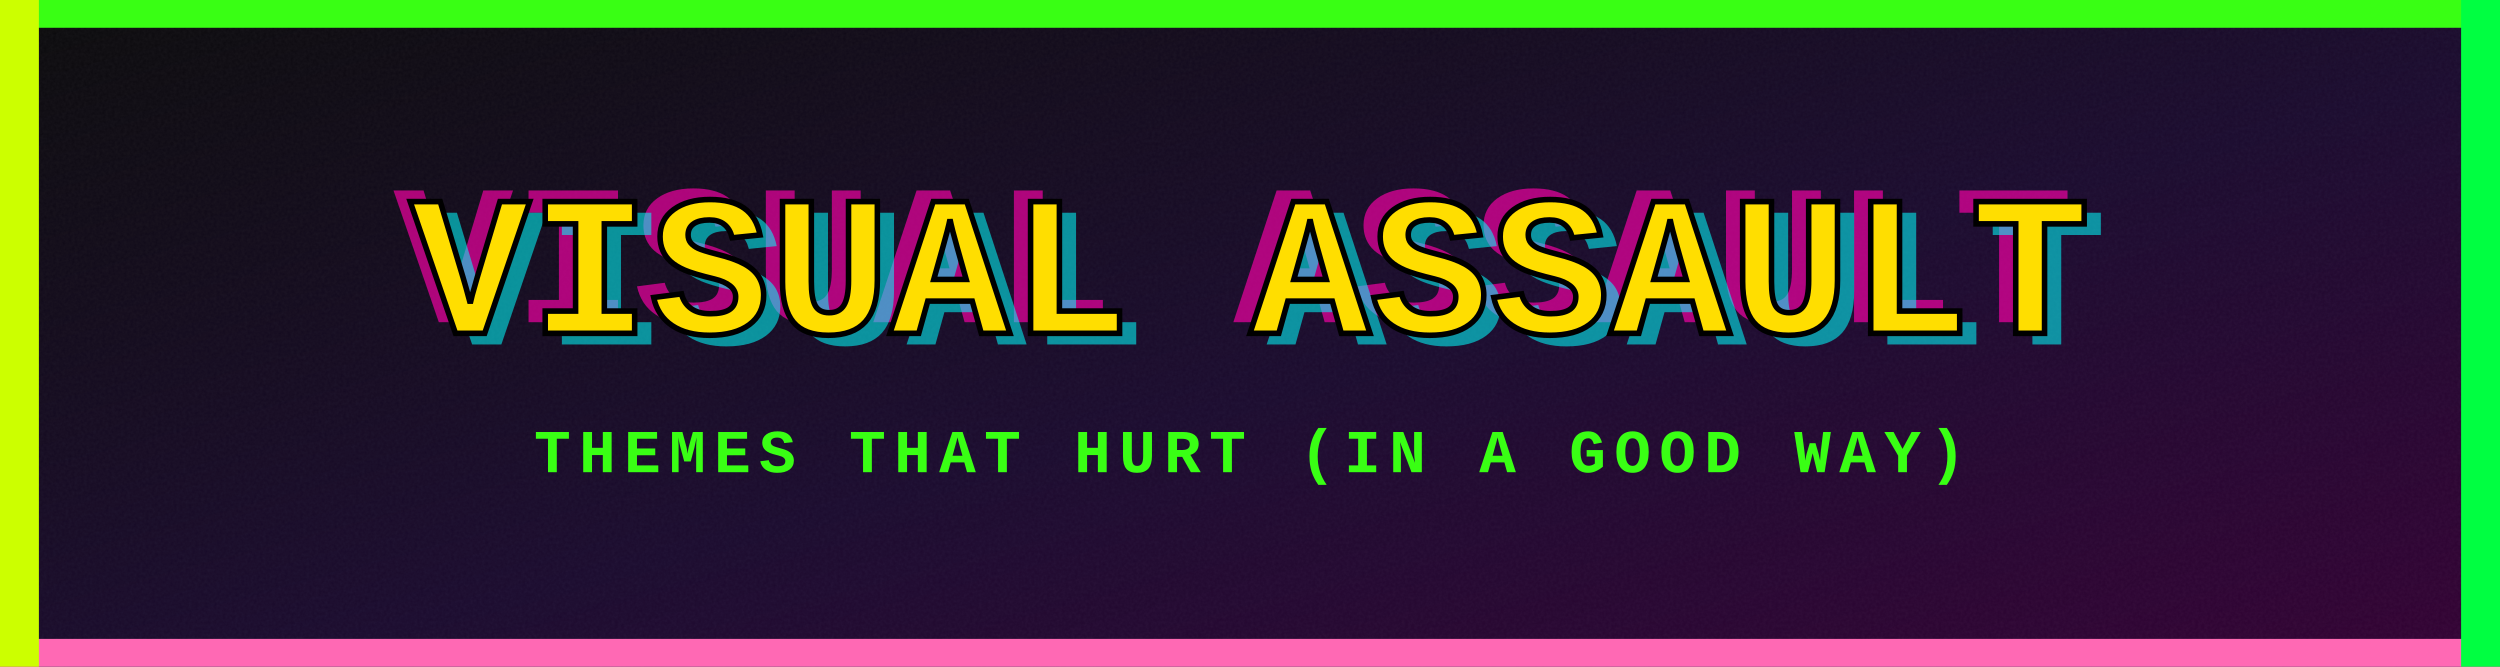
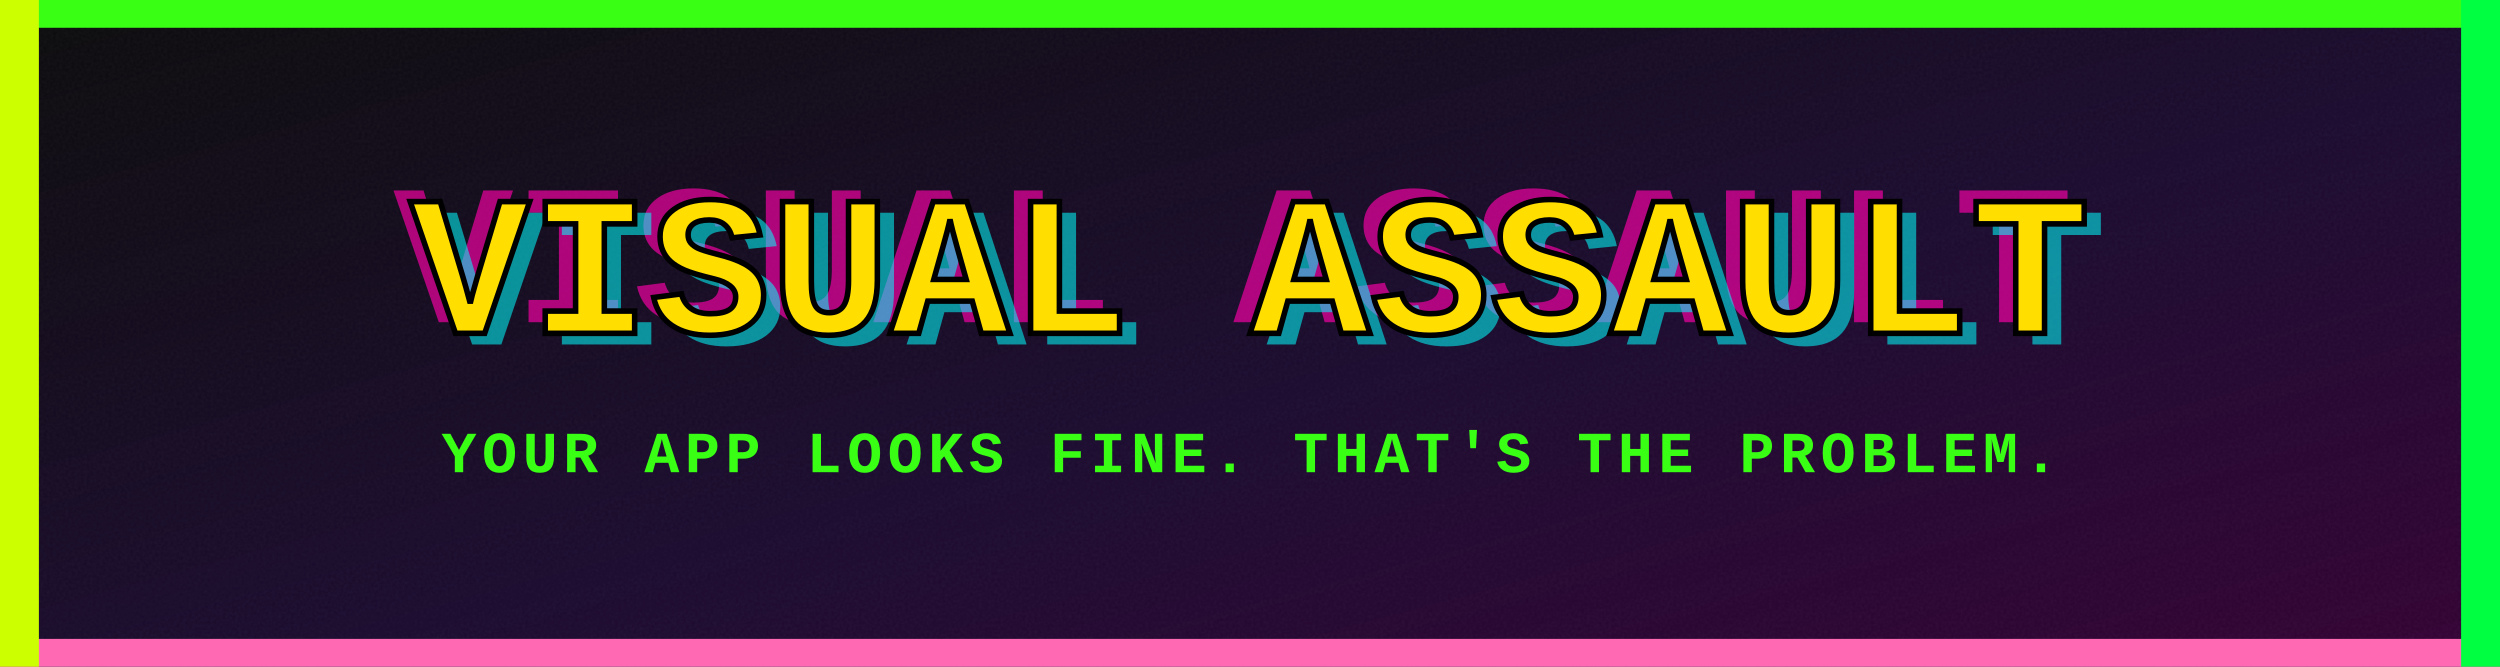
<svg xmlns="http://www.w3.org/2000/svg" viewBox="0 0 900 240" width="900" height="240" role="img" aria-label="Visual Assault">
  <defs>
    <linearGradient id="bgGrad" x1="0%" y1="0%" x2="100%" y2="100%">
      <stop offset="0%" stop-color="#0A0A0A" />
      <stop offset="55%" stop-color="#1A0A2E" />
      <stop offset="100%" stop-color="#330033" />
    </linearGradient>
    <filter id="noise">
      <feTurbulence type="fractalNoise" baseFrequency="0.9" numOctaves="2" stitchTiles="stitch" result="noise" />
      <feColorMatrix in="noise" type="matrix" values="0 0 0 0 1                 0 0 0 0 1                 0 0 0 0 1                 0 0 0 0.04 0" />
    </filter>
  </defs>
  <rect width="900" height="240" fill="url(#bgGrad)" />
  <rect width="900" height="240" filter="url(#noise)" />
  <rect x="0" y="0" width="900" height="10" fill="#39FF14" />
  <rect x="0" y="230" width="900" height="10" fill="#FF69B4" />
  <rect x="0" y="0" width="14" height="240" fill="#CCFF00" />
  <rect x="886" y="0" width="14" height="240" fill="#00FF41" />
  <text x="450" y="120" text-anchor="middle" font-family="'Courier New', monospace" font-weight="700" font-size="72" fill="#FF00AA" opacity="0.65" transform="translate(-6,-4)">VISUAL ASSAULT</text>
  <text x="450" y="120" text-anchor="middle" font-family="'Courier New', monospace" font-weight="700" font-size="72" fill="#00FFFF" opacity="0.55" transform="translate(6,4)">VISUAL ASSAULT</text>
  <text x="450" y="120" text-anchor="middle" font-family="'Courier New', monospace" font-weight="700" font-size="72" fill="#FFDE00" stroke="#000000" stroke-width="2">VISUAL ASSAULT</text>
-   <text x="450" y="170" text-anchor="middle" font-family="'Courier New', monospace" font-weight="700" font-size="22" letter-spacing="3" fill="#39FF14">THEMES THAT HURT (IN A GOOD WAY)</text>
+   <text x="450" y="170" text-anchor="middle" font-family="'Courier New', monospace" font-weight="700" font-size="21" letter-spacing="2" fill="#39FF14">YOUR APP LOOKS FINE. THAT'S THE PROBLEM.</text>
</svg>
